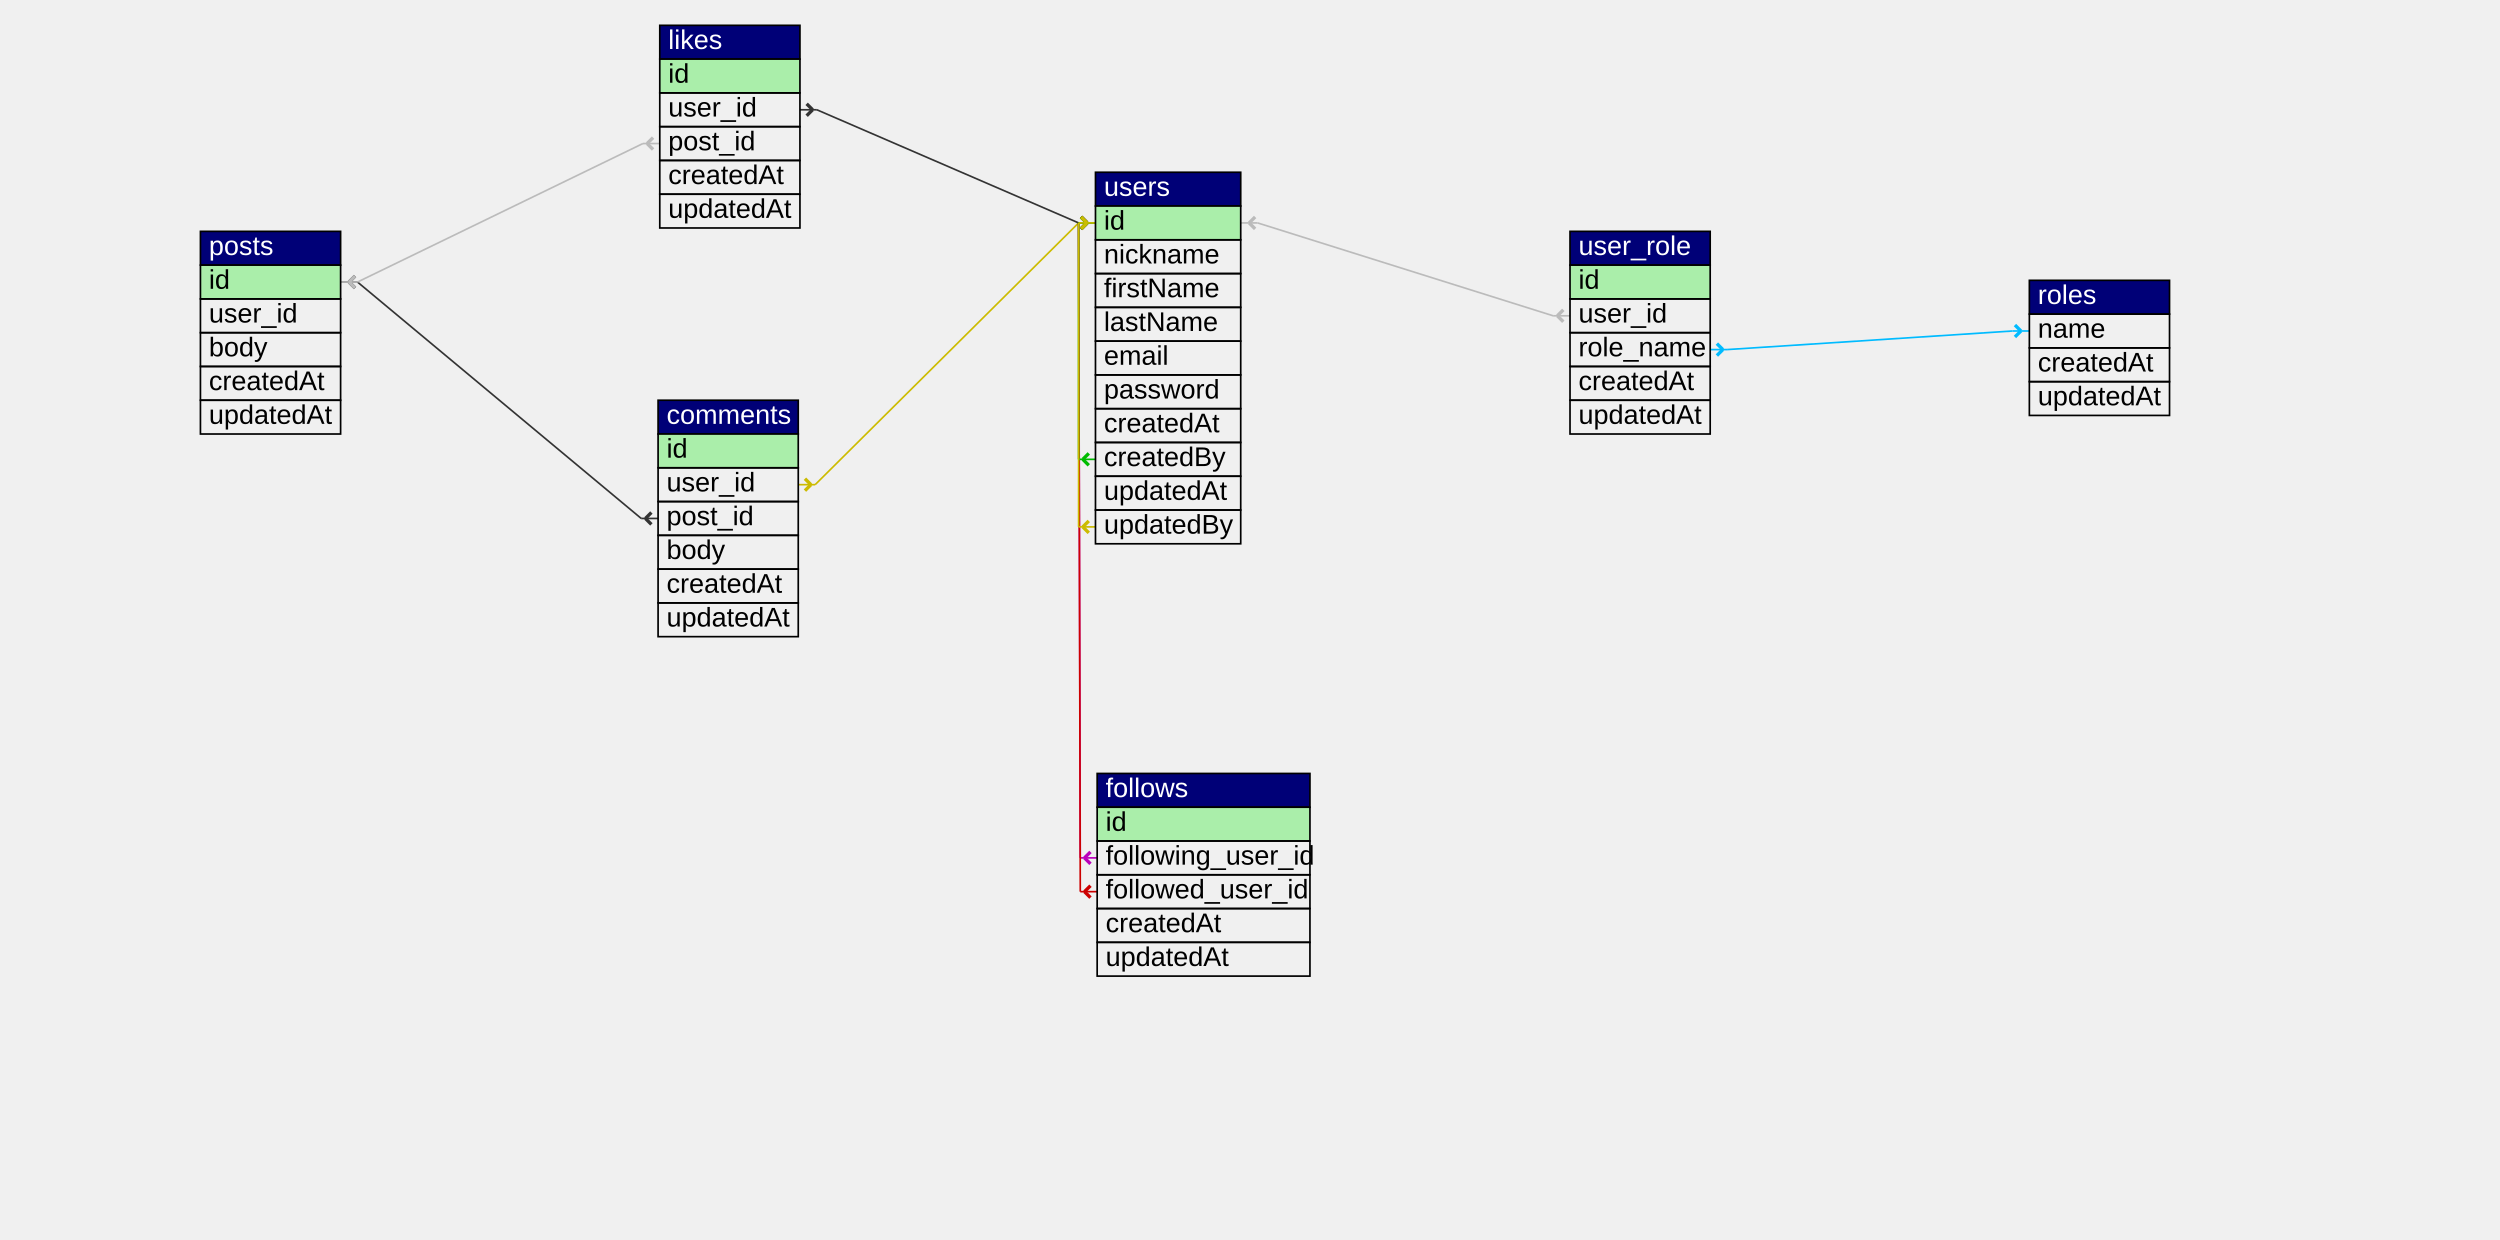
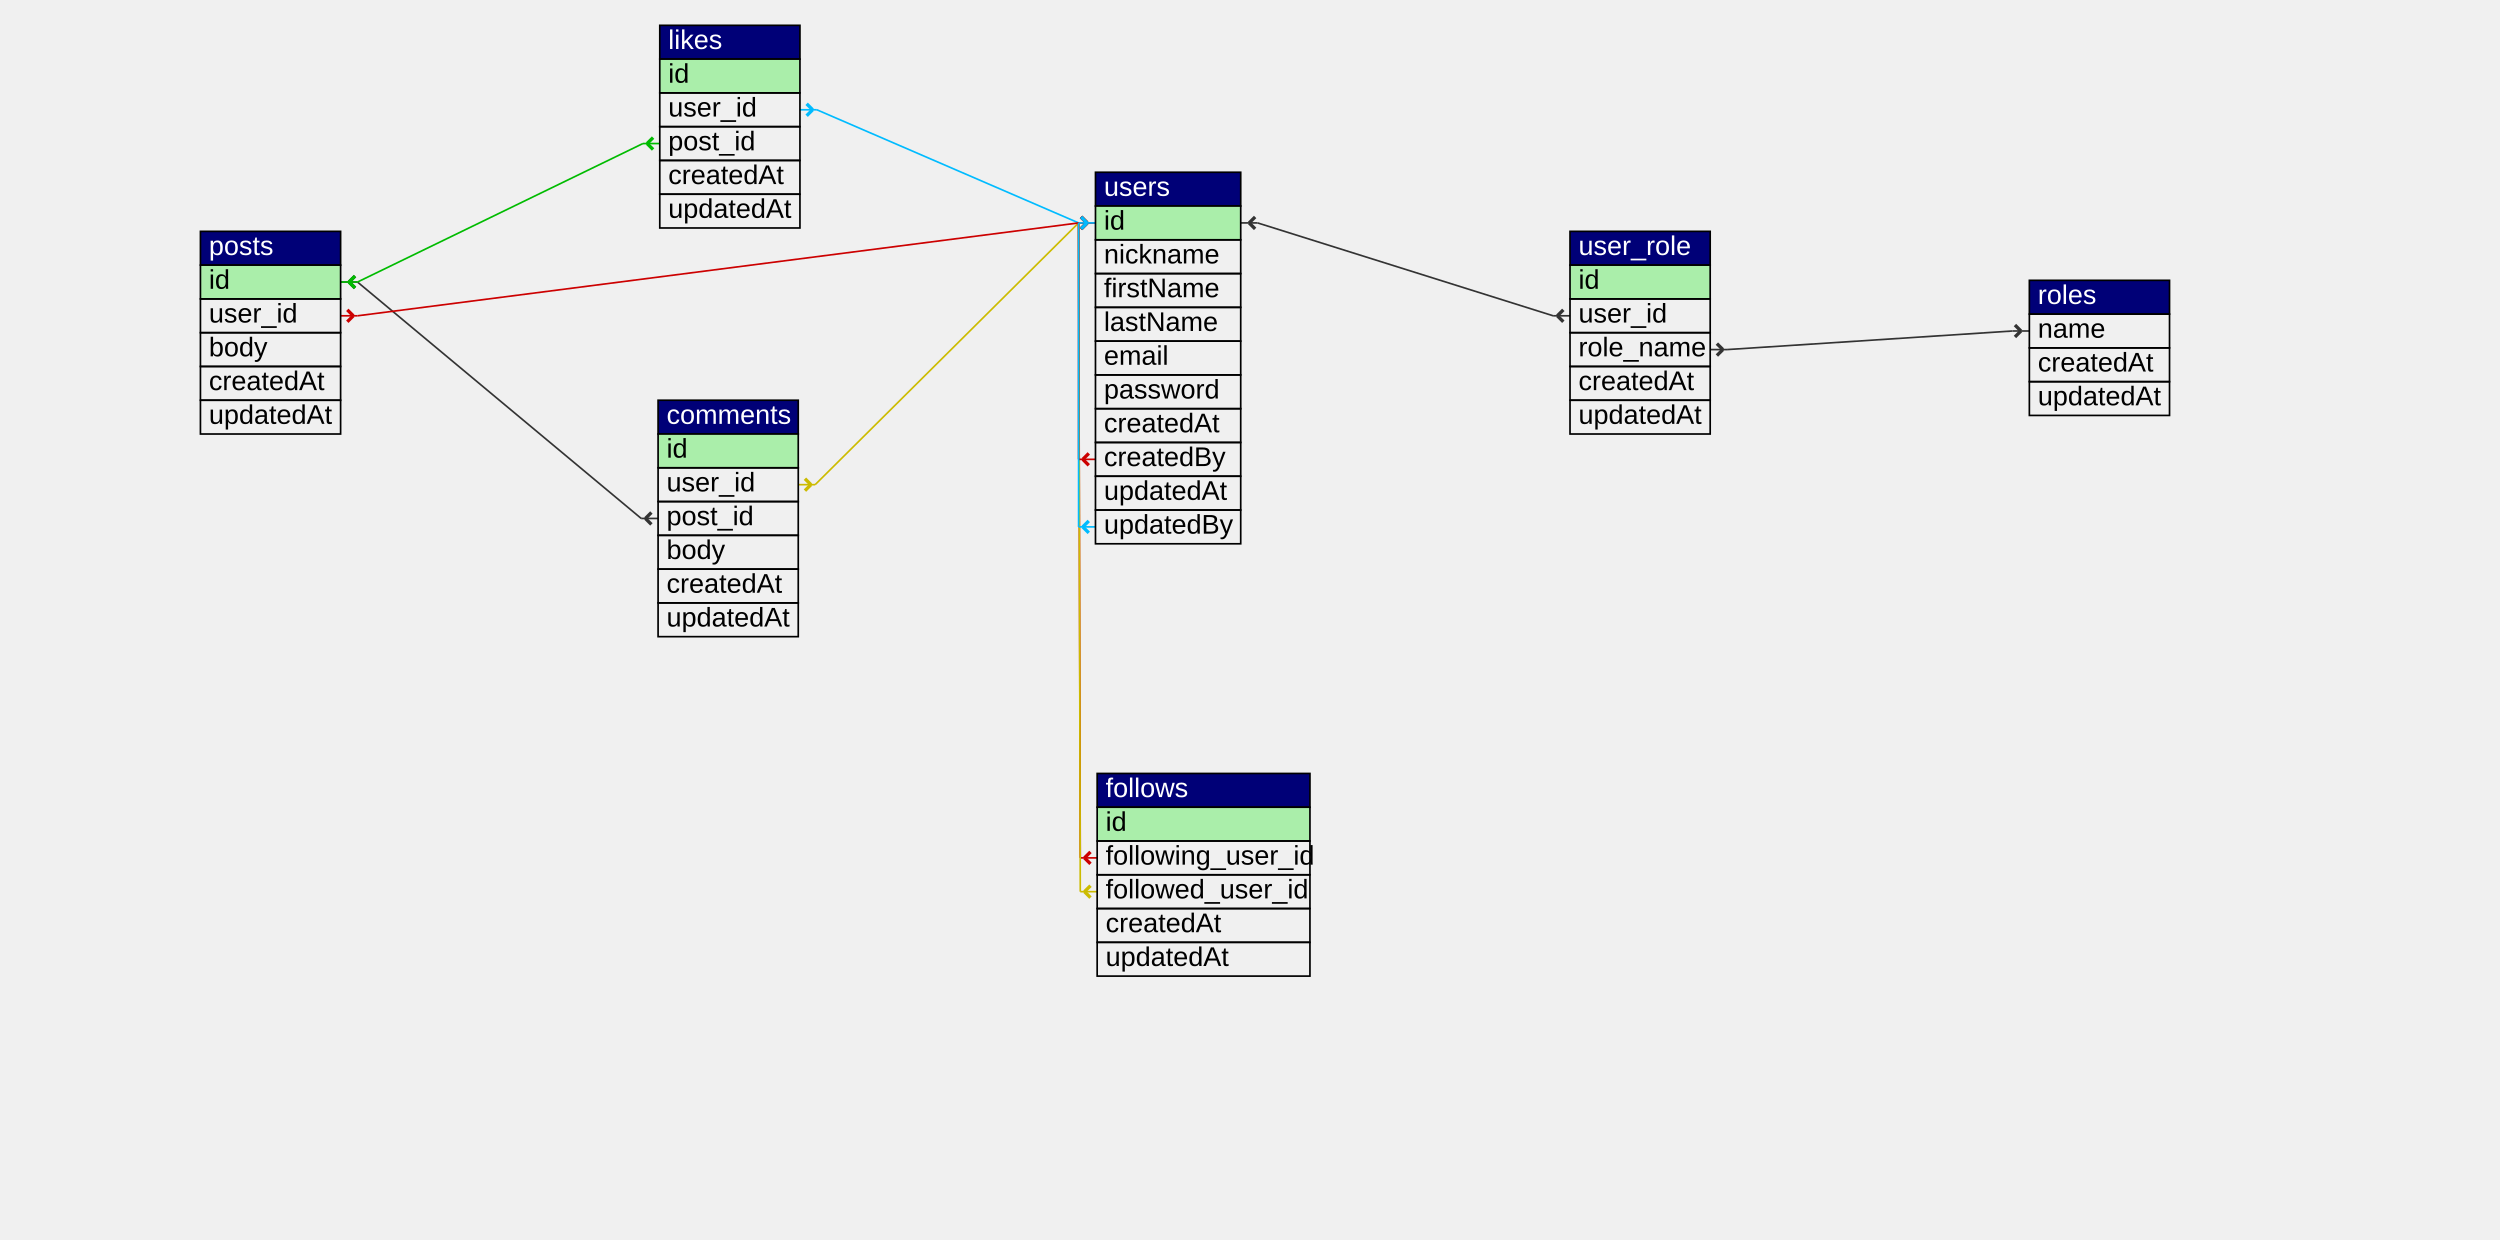
<svg xmlns="http://www.w3.org/2000/svg" viewBox="77 141 1273 734" width="1196px" height="593px" version="1.1">
  <line x1="363" y1="448" x2="353" y2="448" style="stroke:#333;stroke-width:1;" />
  <line x1="185" y1="308" x2="175" y2="308" style="stroke:#333;stroke-width:1;" />
  <line x1="353" y1="448" x2="185" y2="308" style="stroke:#333;stroke-width:1;" />
  <line x1="355.5" y1="448" x2="359.036" y2="451.536" style="stroke:#333;stroke-width:2;" />
  <line x1="355.5" y1="448" x2="359.036" y2="444.464" style="stroke:#333;stroke-width:2;" />
  <line x1="180" y1="308" x2="183.536" y2="311.536" style="stroke:#333;stroke-width:2;" />
  <line x1="180" y1="308" x2="183.536" y2="304.464" style="stroke:#333;stroke-width:2;" />
  <line x1="446" y1="428" x2="456" y2="428" style="stroke:#cb0;stroke-width:1;" />
  <line x1="612" y1="273" x2="622" y2="273" style="stroke:#cb0;stroke-width:1;" />
  <line x1="456" y1="428" x2="612" y2="273" style="stroke:#cb0;stroke-width:1;" />
  <line x1="453.5" y1="428" x2="449.964" y2="431.536" style="stroke:#cb0;stroke-width:2;" />
  <line x1="453.5" y1="428" x2="449.964" y2="424.464" style="stroke:#cb0;stroke-width:2;" />
  <line x1="617" y1="273" x2="613.464" y2="276.536" style="stroke:#cb0;stroke-width:2;" />
  <line x1="617" y1="273" x2="613.464" y2="269.464" style="stroke:#cb0;stroke-width:2;" />
-   <line x1="623" y1="649" x2="613" y2="649" style="stroke:#b0b;stroke-width:1;" />
-   <line x1="612" y1="273" x2="622" y2="273" style="stroke:#b0b;stroke-width:1;" />
-   <line x1="613" y1="649" x2="612" y2="273" style="stroke:#b0b;stroke-width:1;" />
-   <line x1="615.5" y1="649" x2="619.036" y2="652.536" style="stroke:#b0b;stroke-width:2;" />
-   <line x1="615.5" y1="649" x2="619.036" y2="645.464" style="stroke:#b0b;stroke-width:2;" />
-   <line x1="617" y1="273" x2="613.464" y2="276.536" style="stroke:#b0b;stroke-width:2;" />
-   <line x1="617" y1="273" x2="613.464" y2="269.464" style="stroke:#b0b;stroke-width:2;" />
-   <line x1="623" y1="669" x2="613" y2="669" style="stroke:#c00;stroke-width:1;" />
+   <line x1="623" y1="649" x2="613" y2="649" style="stroke:#c00;stroke-width:1;" />
  <line x1="612" y1="273" x2="622" y2="273" style="stroke:#c00;stroke-width:1;" />
-   <line x1="613" y1="669" x2="612" y2="273" style="stroke:#c00;stroke-width:1;" />
-   <line x1="615.5" y1="669" x2="619.036" y2="672.536" style="stroke:#c00;stroke-width:2;" />
-   <line x1="615.5" y1="669" x2="619.036" y2="665.464" style="stroke:#c00;stroke-width:2;" />
+   <line x1="613" y1="649" x2="612" y2="273" style="stroke:#c00;stroke-width:1;" />
+   <line x1="615.5" y1="649" x2="619.036" y2="652.536" style="stroke:#c00;stroke-width:2;" />
+   <line x1="615.5" y1="649" x2="619.036" y2="645.464" style="stroke:#c00;stroke-width:2;" />
  <line x1="617" y1="273" x2="613.464" y2="276.536" style="stroke:#c00;stroke-width:2;" />
  <line x1="617" y1="273" x2="613.464" y2="269.464" style="stroke:#c00;stroke-width:2;" />
-   <line x1="364" y1="226" x2="354" y2="226" style="stroke:#bbb;stroke-width:1;" />
-   <line x1="185" y1="308" x2="175" y2="308" style="stroke:#bbb;stroke-width:1;" />
-   <line x1="354" y1="226" x2="185" y2="308" style="stroke:#bbb;stroke-width:1;" />
-   <line x1="356.5" y1="226" x2="360.036" y2="229.536" style="stroke:#bbb;stroke-width:2;" />
-   <line x1="356.5" y1="226" x2="360.036" y2="222.464" style="stroke:#bbb;stroke-width:2;" />
-   <line x1="180" y1="308" x2="183.536" y2="311.536" style="stroke:#bbb;stroke-width:2;" />
-   <line x1="180" y1="308" x2="183.536" y2="304.464" style="stroke:#bbb;stroke-width:2;" />
-   <line x1="447" y1="206" x2="457" y2="206" style="stroke:#333;stroke-width:1;" />
-   <line x1="612" y1="273" x2="622" y2="273" style="stroke:#333;stroke-width:1;" />
-   <line x1="457" y1="206" x2="612" y2="273" style="stroke:#333;stroke-width:1;" />
-   <line x1="454.5" y1="206" x2="450.964" y2="209.536" style="stroke:#333;stroke-width:2;" />
-   <line x1="454.5" y1="206" x2="450.964" y2="202.464" style="stroke:#333;stroke-width:2;" />
-   <line x1="617" y1="273" x2="613.464" y2="276.536" style="stroke:#333;stroke-width:2;" />
-   <line x1="617" y1="273" x2="613.464" y2="269.464" style="stroke:#333;stroke-width:2;" />
-   <line x1="622" y1="413" x2="612" y2="413" style="stroke:#0b0;stroke-width:1;" />
-   <line x1="612" y1="273" x2="622" y2="273" style="stroke:#0b0;stroke-width:1;" />
-   <line x1="612" y1="413" x2="612" y2="273" style="stroke:#0b0;stroke-width:1;" />
-   <line x1="614.5" y1="413" x2="618.036" y2="416.536" style="stroke:#0b0;stroke-width:2;" />
-   <line x1="614.5" y1="413" x2="618.036" y2="409.464" style="stroke:#0b0;stroke-width:2;" />
-   <line x1="617" y1="273" x2="613.464" y2="276.536" style="stroke:#0b0;stroke-width:2;" />
-   <line x1="617" y1="273" x2="613.464" y2="269.464" style="stroke:#0b0;stroke-width:2;" />
-   <line x1="622" y1="453" x2="612" y2="453" style="stroke:#cb0;stroke-width:1;" />
+   <line x1="623" y1="669" x2="613" y2="669" style="stroke:#cb0;stroke-width:1;" />
  <line x1="612" y1="273" x2="622" y2="273" style="stroke:#cb0;stroke-width:1;" />
-   <line x1="612" y1="453" x2="612" y2="273" style="stroke:#cb0;stroke-width:1;" />
-   <line x1="614.5" y1="453" x2="618.036" y2="456.536" style="stroke:#cb0;stroke-width:2;" />
-   <line x1="614.5" y1="453" x2="618.036" y2="449.464" style="stroke:#cb0;stroke-width:2;" />
+   <line x1="613" y1="669" x2="612" y2="273" style="stroke:#cb0;stroke-width:1;" />
+   <line x1="615.5" y1="669" x2="619.036" y2="672.536" style="stroke:#cb0;stroke-width:2;" />
+   <line x1="615.5" y1="669" x2="619.036" y2="665.464" style="stroke:#cb0;stroke-width:2;" />
  <line x1="617" y1="273" x2="613.464" y2="276.536" style="stroke:#cb0;stroke-width:2;" />
  <line x1="617" y1="273" x2="613.464" y2="269.464" style="stroke:#cb0;stroke-width:2;" />
-   <line x1="986" y1="348" x2="996" y2="348" style="stroke:#0bf;stroke-width:1;" />
-   <line x1="1165" y1="337" x2="1175" y2="337" style="stroke:#0bf;stroke-width:1;" />
-   <line x1="996" y1="348" x2="1165" y2="337" style="stroke:#0bf;stroke-width:1;" />
-   <line x1="993.5" y1="348" x2="989.964" y2="351.536" style="stroke:#0bf;stroke-width:2;" />
-   <line x1="993.5" y1="348" x2="989.964" y2="344.464" style="stroke:#0bf;stroke-width:2;" />
-   <line x1="1170" y1="337" x2="1166.464" y2="340.536" style="stroke:#0bf;stroke-width:2;" />
-   <line x1="1170" y1="337" x2="1166.464" y2="333.464" style="stroke:#0bf;stroke-width:2;" />
-   <line x1="903" y1="328" x2="893" y2="328" style="stroke:#bbb;stroke-width:1;" />
-   <line x1="718" y1="273" x2="708" y2="273" style="stroke:#bbb;stroke-width:1;" />
-   <line x1="893" y1="328" x2="718" y2="273" style="stroke:#bbb;stroke-width:1;" />
-   <line x1="895.5" y1="328" x2="899.036" y2="331.536" style="stroke:#bbb;stroke-width:2;" />
-   <line x1="895.5" y1="328" x2="899.036" y2="324.464" style="stroke:#bbb;stroke-width:2;" />
-   <line x1="713" y1="273" x2="716.536" y2="276.536" style="stroke:#bbb;stroke-width:2;" />
-   <line x1="713" y1="273" x2="716.536" y2="269.464" style="stroke:#bbb;stroke-width:2;" />
+   <line x1="364" y1="226" x2="354" y2="226" style="stroke:#0b0;stroke-width:1;" />
+   <line x1="185" y1="308" x2="175" y2="308" style="stroke:#0b0;stroke-width:1;" />
+   <line x1="354" y1="226" x2="185" y2="308" style="stroke:#0b0;stroke-width:1;" />
+   <line x1="356.5" y1="226" x2="360.036" y2="229.536" style="stroke:#0b0;stroke-width:2;" />
+   <line x1="356.5" y1="226" x2="360.036" y2="222.464" style="stroke:#0b0;stroke-width:2;" />
+   <line x1="180" y1="308" x2="183.536" y2="311.536" style="stroke:#0b0;stroke-width:2;" />
+   <line x1="180" y1="308" x2="183.536" y2="304.464" style="stroke:#0b0;stroke-width:2;" />
+   <line x1="447" y1="206" x2="457" y2="206" style="stroke:#0bf;stroke-width:1;" />
+   <line x1="612" y1="273" x2="622" y2="273" style="stroke:#0bf;stroke-width:1;" />
+   <line x1="457" y1="206" x2="612" y2="273" style="stroke:#0bf;stroke-width:1;" />
+   <line x1="454.5" y1="206" x2="450.964" y2="209.536" style="stroke:#0bf;stroke-width:2;" />
+   <line x1="454.5" y1="206" x2="450.964" y2="202.464" style="stroke:#0bf;stroke-width:2;" />
+   <line x1="617" y1="273" x2="613.464" y2="276.536" style="stroke:#0bf;stroke-width:2;" />
+   <line x1="617" y1="273" x2="613.464" y2="269.464" style="stroke:#0bf;stroke-width:2;" />
+   <line x1="175" y1="328" x2="185" y2="328" style="stroke:#c00;stroke-width:1;" />
+   <line x1="612" y1="273" x2="622" y2="273" style="stroke:#c00;stroke-width:1;" />
+   <line x1="185" y1="328" x2="612" y2="273" style="stroke:#c00;stroke-width:1;" />
+   <line x1="182.5" y1="328" x2="178.964" y2="331.536" style="stroke:#c00;stroke-width:2;" />
+   <line x1="182.5" y1="328" x2="178.964" y2="324.464" style="stroke:#c00;stroke-width:2;" />
+   <line x1="617" y1="273" x2="613.464" y2="276.536" style="stroke:#c00;stroke-width:2;" />
+   <line x1="617" y1="273" x2="613.464" y2="269.464" style="stroke:#c00;stroke-width:2;" />
+   <line x1="622" y1="413" x2="612" y2="413" style="stroke:#c00;stroke-width:1;" />
+   <line x1="612" y1="273" x2="622" y2="273" style="stroke:#c00;stroke-width:1;" />
+   <line x1="612" y1="413" x2="612" y2="273" style="stroke:#c00;stroke-width:1;" />
+   <line x1="614.5" y1="413" x2="618.036" y2="416.536" style="stroke:#c00;stroke-width:2;" />
+   <line x1="614.5" y1="413" x2="618.036" y2="409.464" style="stroke:#c00;stroke-width:2;" />
+   <line x1="617" y1="273" x2="613.464" y2="276.536" style="stroke:#c00;stroke-width:2;" />
+   <line x1="617" y1="273" x2="613.464" y2="269.464" style="stroke:#c00;stroke-width:2;" />
+   <line x1="622" y1="453" x2="612" y2="453" style="stroke:#0bf;stroke-width:1;" />
+   <line x1="612" y1="273" x2="622" y2="273" style="stroke:#0bf;stroke-width:1;" />
+   <line x1="612" y1="453" x2="612" y2="273" style="stroke:#0bf;stroke-width:1;" />
+   <line x1="614.5" y1="453" x2="618.036" y2="456.536" style="stroke:#0bf;stroke-width:2;" />
+   <line x1="614.5" y1="453" x2="618.036" y2="449.464" style="stroke:#0bf;stroke-width:2;" />
+   <line x1="617" y1="273" x2="613.464" y2="276.536" style="stroke:#0bf;stroke-width:2;" />
+   <line x1="617" y1="273" x2="613.464" y2="269.464" style="stroke:#0bf;stroke-width:2;" />
+   <line x1="986" y1="348" x2="996" y2="348" style="stroke:#333;stroke-width:1;" />
+   <line x1="1165" y1="337" x2="1175" y2="337" style="stroke:#333;stroke-width:1;" />
+   <line x1="996" y1="348" x2="1165" y2="337" style="stroke:#333;stroke-width:1;" />
+   <line x1="993.5" y1="348" x2="989.964" y2="351.536" style="stroke:#333;stroke-width:2;" />
+   <line x1="993.5" y1="348" x2="989.964" y2="344.464" style="stroke:#333;stroke-width:2;" />
+   <line x1="1170" y1="337" x2="1166.464" y2="340.536" style="stroke:#333;stroke-width:2;" />
+   <line x1="1170" y1="337" x2="1166.464" y2="333.464" style="stroke:#333;stroke-width:2;" />
+   <line x1="903" y1="328" x2="893" y2="328" style="stroke:#333;stroke-width:1;" />
+   <line x1="718" y1="273" x2="708" y2="273" style="stroke:#333;stroke-width:1;" />
+   <line x1="893" y1="328" x2="718" y2="273" style="stroke:#333;stroke-width:1;" />
+   <line x1="895.5" y1="328" x2="899.036" y2="331.536" style="stroke:#333;stroke-width:2;" />
+   <line x1="895.5" y1="328" x2="899.036" y2="324.464" style="stroke:#333;stroke-width:2;" />
+   <line x1="713" y1="273" x2="716.536" y2="276.536" style="stroke:#333;stroke-width:2;" />
+   <line x1="713" y1="273" x2="716.536" y2="269.464" style="stroke:#333;stroke-width:2;" />
  <rect width="83" height="20" x="363" y="378" style="fill:#007;stroke:black;" />
  <text width="83" height="20" x="368" y="392" style="fill:#fff;" font-family="Arial" font-size="16px"> comments</text>
  <rect width="83" height="20" x="363" y="398" style="fill:#aea;stroke:black;" />
  <text width="83" height="20" x="368" y="412" style="fill:black;" font-family="Arial" font-size="16px">id</text>
  <rect width="83" height="20" x="363" y="418" style="fill:none;stroke:black;" />
  <text width="83" height="20" x="368" y="432" style="fill:black;" font-family="Arial" font-size="16px">user_id</text>
  <rect width="83" height="20" x="363" y="438" style="fill:none;stroke:black;" />
  <text width="83" height="20" x="368" y="452" style="fill:black;" font-family="Arial" font-size="16px">post_id</text>
  <rect width="83" height="20" x="363" y="458" style="fill:none;stroke:black;" />
  <text width="83" height="20" x="368" y="472" style="fill:black;" font-family="Arial" font-size="16px">body</text>
  <rect width="83" height="20" x="363" y="478" style="fill:none;stroke:black;" />
  <text width="83" height="20" x="368" y="492" style="fill:black;" font-family="Arial" font-size="16px">createdAt</text>
  <rect width="83" height="20" x="363" y="498" style="fill:none;stroke:black;" />
  <text width="83" height="20" x="368" y="512" style="fill:black;" font-family="Arial" font-size="16px">updatedAt</text>
  <rect width="126" height="20" x="623" y="599" style="fill:#007;stroke:black;" />
  <text width="126" height="20" x="628" y="613" style="fill:#fff;" font-family="Arial" font-size="16px"> follows</text>
  <rect width="126" height="20" x="623" y="619" style="fill:#aea;stroke:black;" />
  <text width="126" height="20" x="628" y="633" style="fill:black;" font-family="Arial" font-size="16px">id</text>
  <rect width="126" height="20" x="623" y="639" style="fill:none;stroke:black;" />
  <text width="126" height="20" x="628" y="653" style="fill:black;" font-family="Arial" font-size="16px">following_user_id</text>
  <rect width="126" height="20" x="623" y="659" style="fill:none;stroke:black;" />
  <text width="126" height="20" x="628" y="673" style="fill:black;" font-family="Arial" font-size="16px">followed_user_id</text>
  <rect width="126" height="20" x="623" y="679" style="fill:none;stroke:black;" />
  <text width="126" height="20" x="628" y="693" style="fill:black;" font-family="Arial" font-size="16px">createdAt</text>
  <rect width="126" height="20" x="623" y="699" style="fill:none;stroke:black;" />
  <text width="126" height="20" x="628" y="713" style="fill:black;" font-family="Arial" font-size="16px">updatedAt</text>
  <rect width="83" height="20" x="364" y="156" style="fill:#007;stroke:black;" />
  <text width="83" height="20" x="369" y="170" style="fill:#fff;" font-family="Arial" font-size="16px"> likes</text>
  <rect width="83" height="20" x="364" y="176" style="fill:#aea;stroke:black;" />
  <text width="83" height="20" x="369" y="190" style="fill:black;" font-family="Arial" font-size="16px">id</text>
  <rect width="83" height="20" x="364" y="196" style="fill:none;stroke:black;" />
  <text width="83" height="20" x="369" y="210" style="fill:black;" font-family="Arial" font-size="16px">user_id</text>
  <rect width="83" height="20" x="364" y="216" style="fill:none;stroke:black;" />
  <text width="83" height="20" x="369" y="230" style="fill:black;" font-family="Arial" font-size="16px">post_id</text>
  <rect width="83" height="20" x="364" y="236" style="fill:none;stroke:black;" />
  <text width="83" height="20" x="369" y="250" style="fill:black;" font-family="Arial" font-size="16px">createdAt</text>
  <rect width="83" height="20" x="364" y="256" style="fill:none;stroke:black;" />
  <text width="83" height="20" x="369" y="270" style="fill:black;" font-family="Arial" font-size="16px">updatedAt</text>
  <rect width="83" height="20" x="92" y="278" style="fill:#007;stroke:black;" />
  <text width="83" height="20" x="97" y="292" style="fill:#fff;" font-family="Arial" font-size="16px"> posts</text>
  <rect width="83" height="20" x="92" y="298" style="fill:#aea;stroke:black;" />
  <text width="83" height="20" x="97" y="312" style="fill:black;" font-family="Arial" font-size="16px">id</text>
  <rect width="83" height="20" x="92" y="318" style="fill:none;stroke:black;" />
  <text width="83" height="20" x="97" y="332" style="fill:black;" font-family="Arial" font-size="16px">user_id</text>
  <rect width="83" height="20" x="92" y="338" style="fill:none;stroke:black;" />
  <text width="83" height="20" x="97" y="352" style="fill:black;" font-family="Arial" font-size="16px">body</text>
  <rect width="83" height="20" x="92" y="358" style="fill:none;stroke:black;" />
  <text width="83" height="20" x="97" y="372" style="fill:black;" font-family="Arial" font-size="16px">createdAt</text>
  <rect width="83" height="20" x="92" y="378" style="fill:none;stroke:black;" />
  <text width="83" height="20" x="97" y="392" style="fill:black;" font-family="Arial" font-size="16px">updatedAt</text>
  <rect width="83" height="20" x="1175" y="307" style="fill:#007;stroke:black;" />
  <text width="83" height="20" x="1180" y="321" style="fill:#fff;" font-family="Arial" font-size="16px"> roles</text>
  <rect width="83" height="20" x="1175" y="327" style="fill:none;stroke:black;" />
  <text width="83" height="20" x="1180" y="341" style="fill:black;" font-family="Arial" font-size="16px">name</text>
  <rect width="83" height="20" x="1175" y="347" style="fill:none;stroke:black;" />
  <text width="83" height="20" x="1180" y="361" style="fill:black;" font-family="Arial" font-size="16px">createdAt</text>
  <rect width="83" height="20" x="1175" y="367" style="fill:none;stroke:black;" />
  <text width="83" height="20" x="1180" y="381" style="fill:black;" font-family="Arial" font-size="16px">updatedAt</text>
  <rect width="86" height="20" x="622" y="243" style="fill:#007;stroke:black;" />
  <text width="86" height="20" x="627" y="257" style="fill:#fff;" font-family="Arial" font-size="16px"> users</text>
  <rect width="86" height="20" x="622" y="263" style="fill:#aea;stroke:black;" />
  <text width="86" height="20" x="627" y="277" style="fill:black;" font-family="Arial" font-size="16px">id</text>
  <rect width="86" height="20" x="622" y="283" style="fill:none;stroke:black;" />
  <text width="86" height="20" x="627" y="297" style="fill:black;" font-family="Arial" font-size="16px">nickname</text>
  <rect width="86" height="20" x="622" y="303" style="fill:none;stroke:black;" />
  <text width="86" height="20" x="627" y="317" style="fill:black;" font-family="Arial" font-size="16px">firstName</text>
  <rect width="86" height="20" x="622" y="323" style="fill:none;stroke:black;" />
  <text width="86" height="20" x="627" y="337" style="fill:black;" font-family="Arial" font-size="16px">lastName</text>
  <rect width="86" height="20" x="622" y="343" style="fill:none;stroke:black;" />
  <text width="86" height="20" x="627" y="357" style="fill:black;" font-family="Arial" font-size="16px">email</text>
  <rect width="86" height="20" x="622" y="363" style="fill:none;stroke:black;" />
  <text width="86" height="20" x="627" y="377" style="fill:black;" font-family="Arial" font-size="16px">password</text>
  <rect width="86" height="20" x="622" y="383" style="fill:none;stroke:black;" />
  <text width="86" height="20" x="627" y="397" style="fill:black;" font-family="Arial" font-size="16px">createdAt</text>
  <rect width="86" height="20" x="622" y="403" style="fill:none;stroke:black;" />
  <text width="86" height="20" x="627" y="417" style="fill:black;" font-family="Arial" font-size="16px">createdBy</text>
  <rect width="86" height="20" x="622" y="423" style="fill:none;stroke:black;" />
  <text width="86" height="20" x="627" y="437" style="fill:black;" font-family="Arial" font-size="16px">updatedAt</text>
  <rect width="86" height="20" x="622" y="443" style="fill:none;stroke:black;" />
  <text width="86" height="20" x="627" y="457" style="fill:black;" font-family="Arial" font-size="16px">updatedBy</text>
  <rect width="83" height="20" x="903" y="278" style="fill:#007;stroke:black;" />
  <text width="83" height="20" x="908" y="292" style="fill:#fff;" font-family="Arial" font-size="16px"> user_role</text>
  <rect width="83" height="20" x="903" y="298" style="fill:#aea;stroke:black;" />
  <text width="83" height="20" x="908" y="312" style="fill:black;" font-family="Arial" font-size="16px">id</text>
  <rect width="83" height="20" x="903" y="318" style="fill:none;stroke:black;" />
  <text width="83" height="20" x="908" y="332" style="fill:black;" font-family="Arial" font-size="16px">user_id</text>
  <rect width="83" height="20" x="903" y="338" style="fill:none;stroke:black;" />
  <text width="83" height="20" x="908" y="352" style="fill:black;" font-family="Arial" font-size="16px">role_name</text>
  <rect width="83" height="20" x="903" y="358" style="fill:none;stroke:black;" />
  <text width="83" height="20" x="908" y="372" style="fill:black;" font-family="Arial" font-size="16px">createdAt</text>
  <rect width="83" height="20" x="903" y="378" style="fill:none;stroke:black;" />
  <text width="83" height="20" x="908" y="392" style="fill:black;" font-family="Arial" font-size="16px">updatedAt</text>
</svg>
